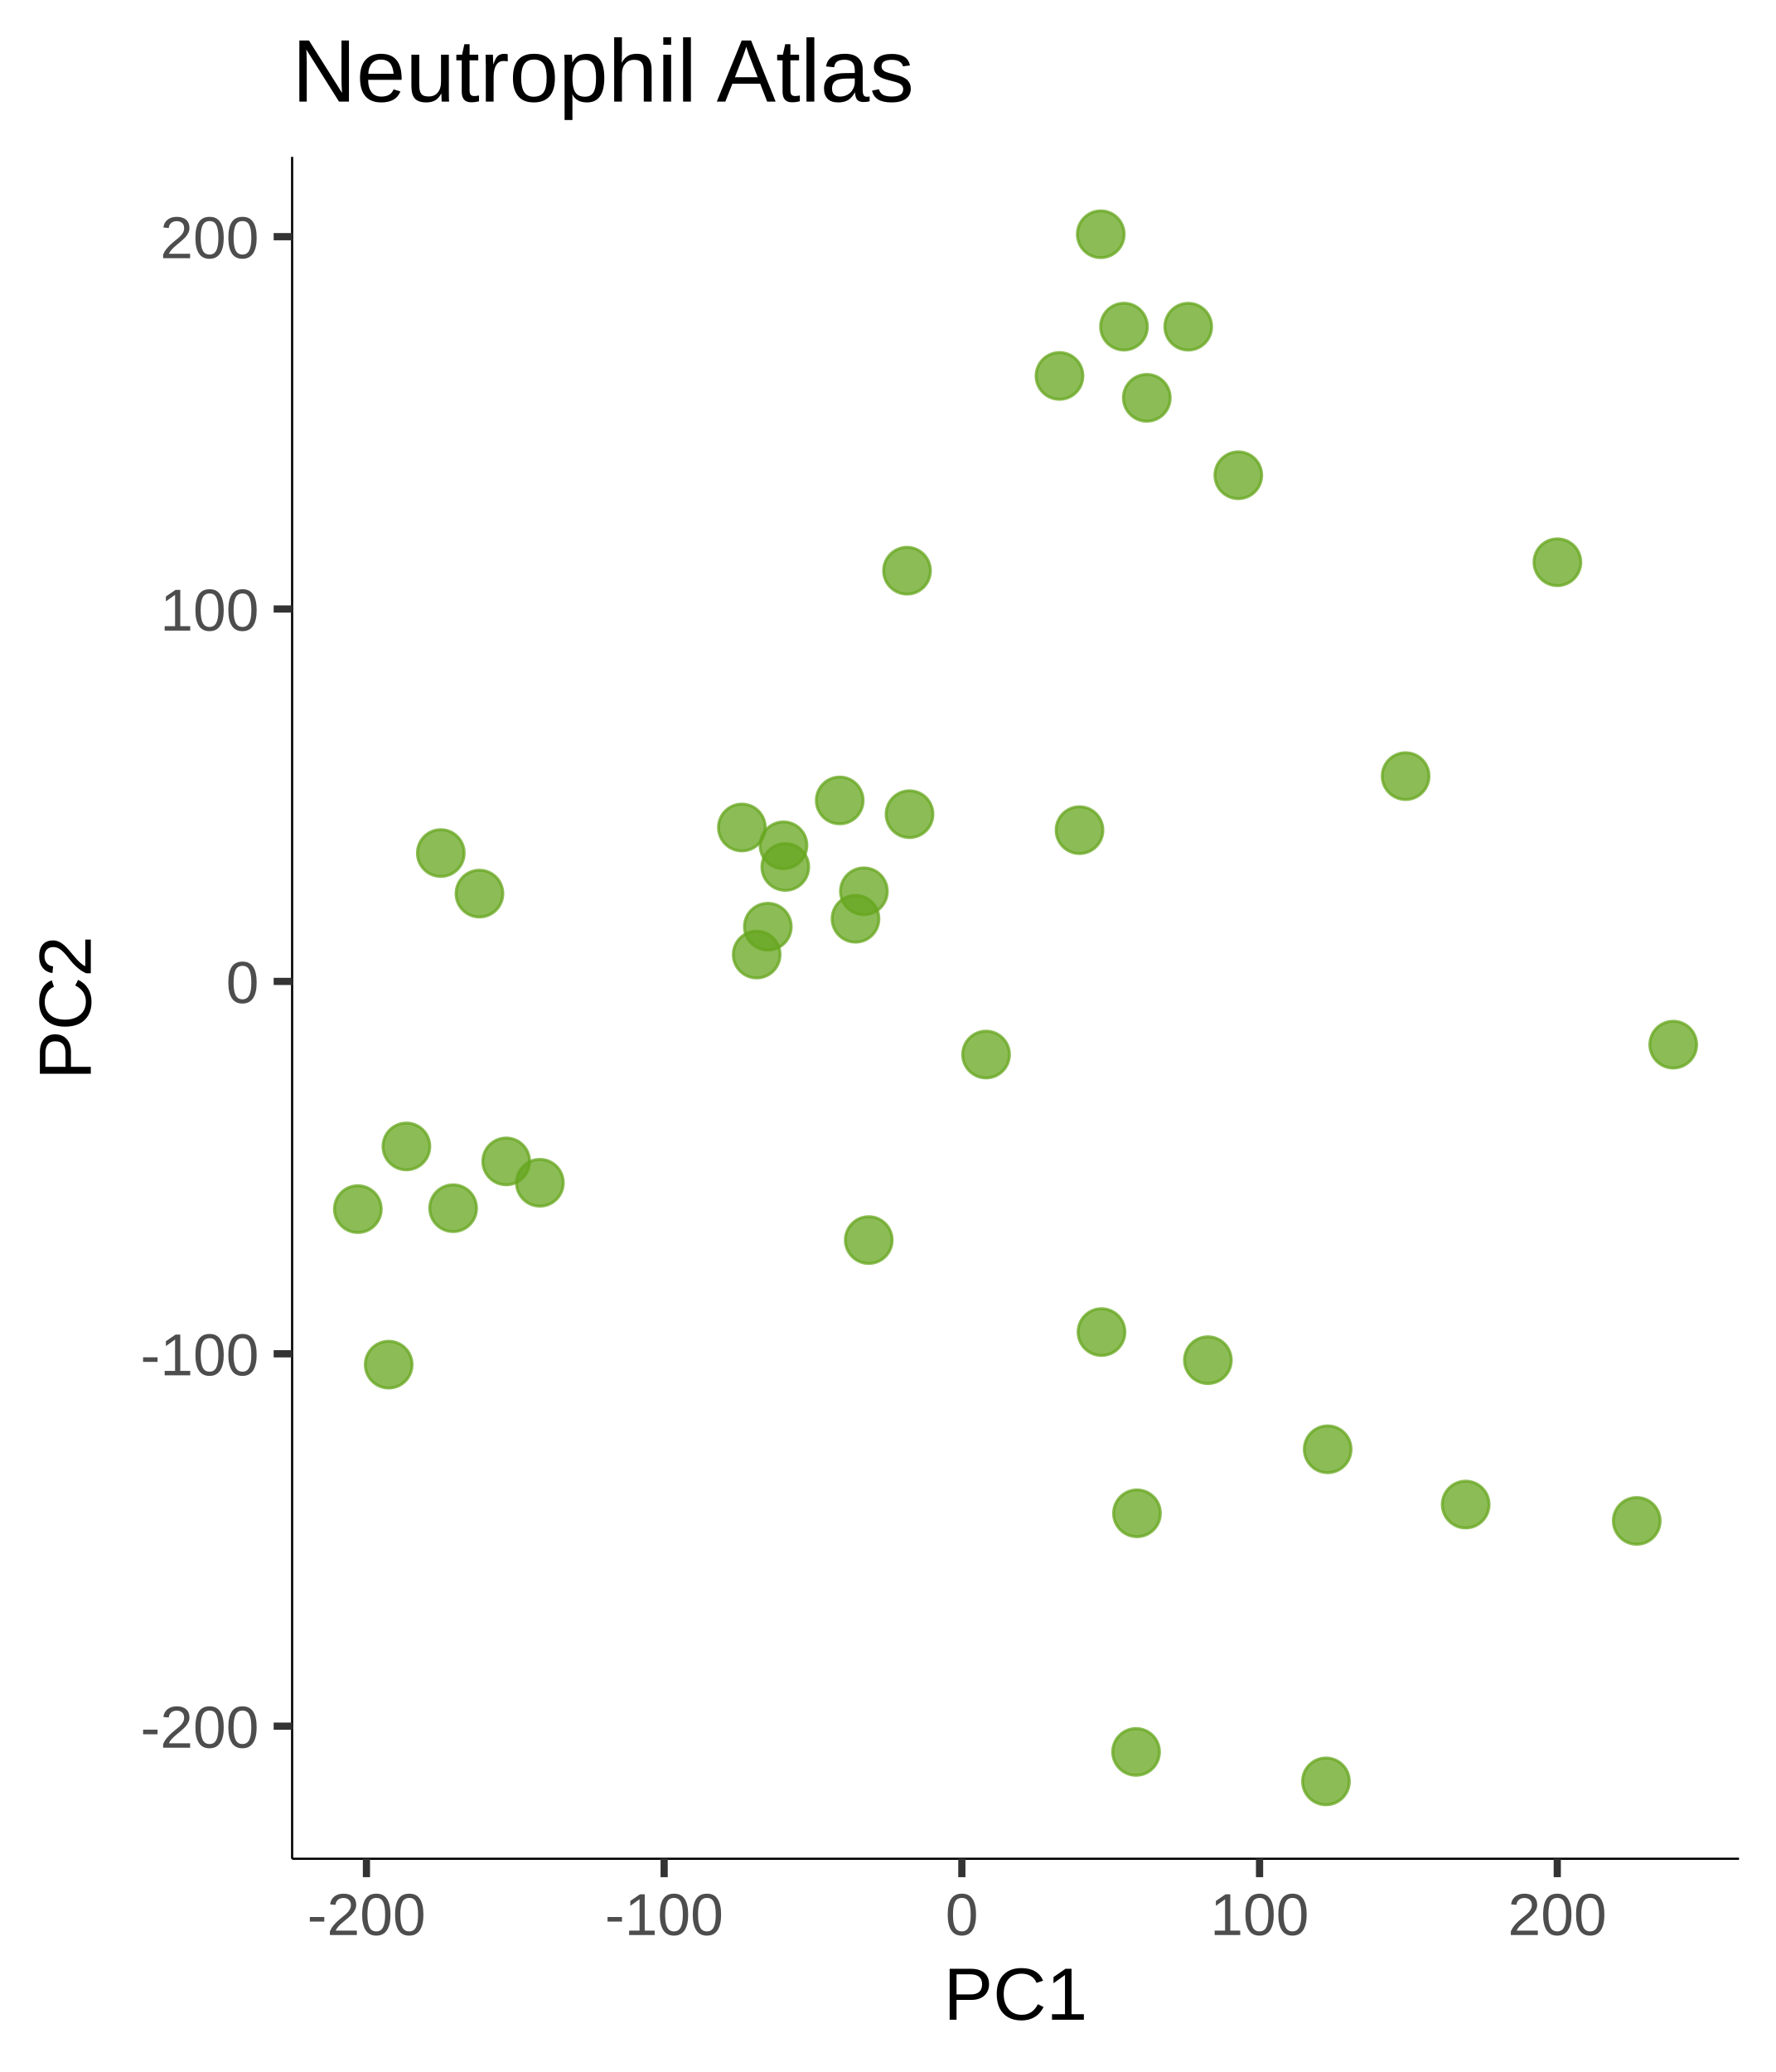
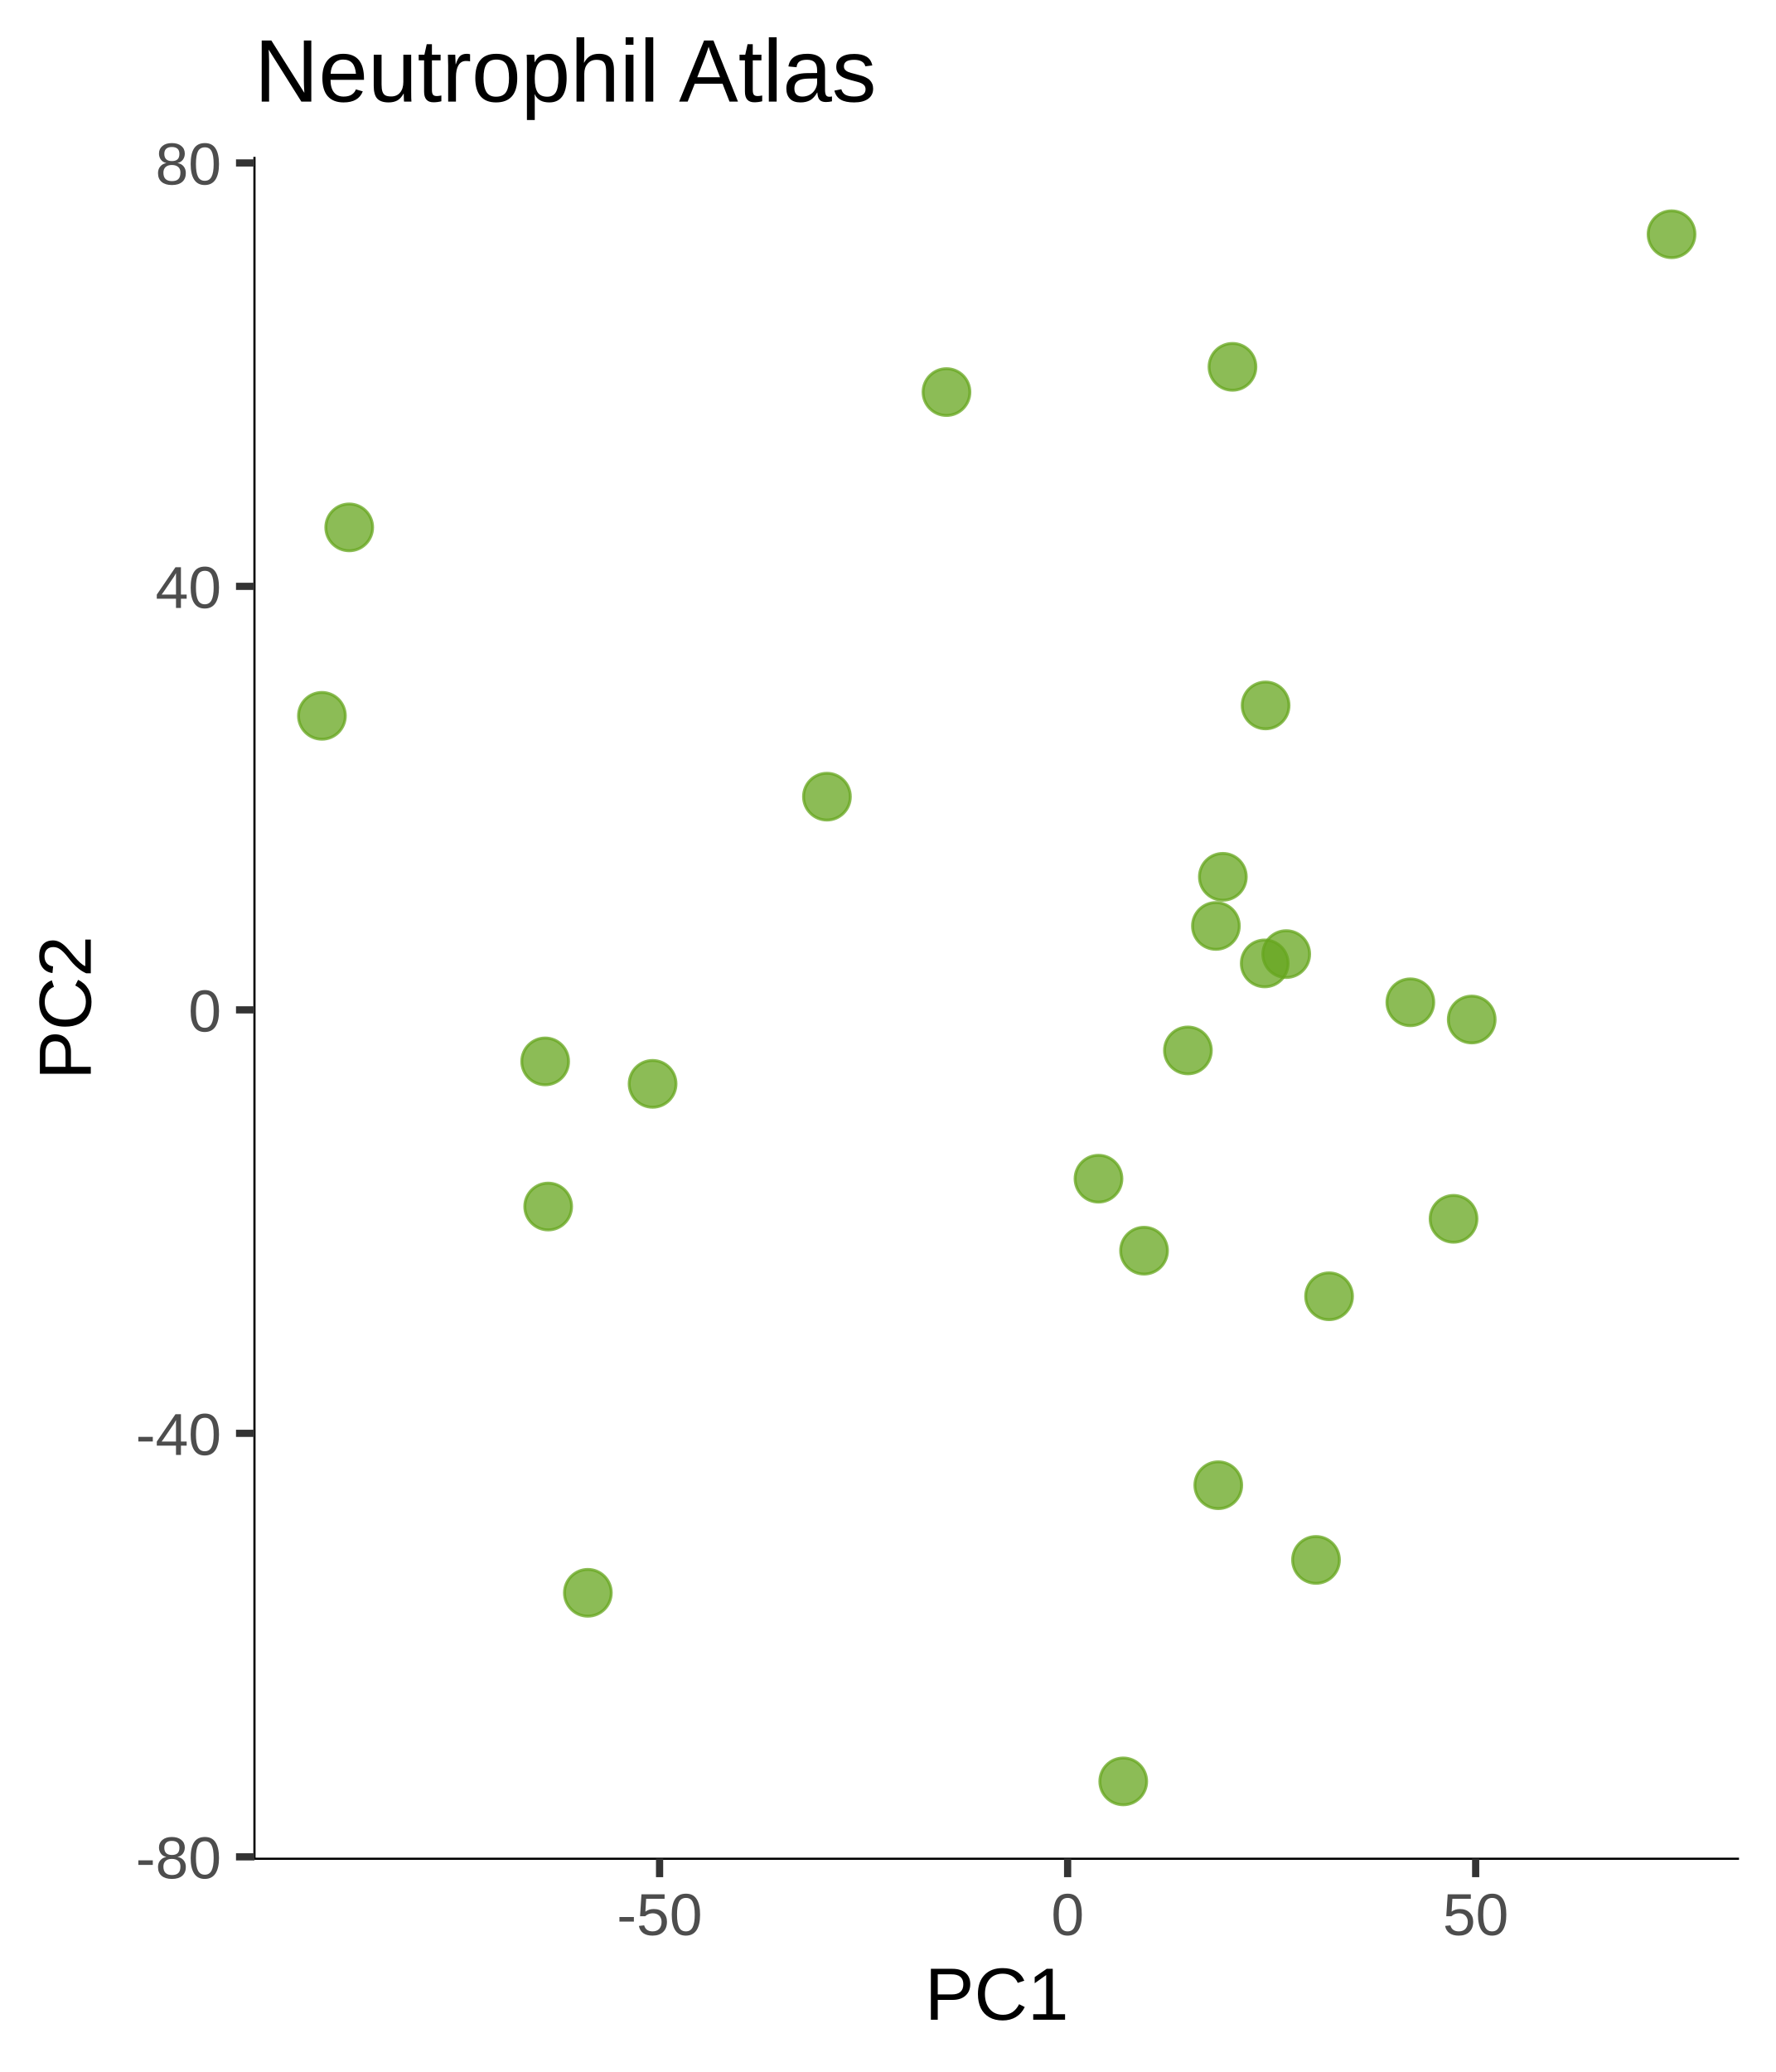
<svg xmlns="http://www.w3.org/2000/svg" class="svglite" width="432.00pt" height="504.00pt" viewBox="0 0 432.00 504.00">
  <defs>
    <style type="text/css">
    .svglite line, .svglite polyline, .svglite polygon, .svglite path, .svglite rect, .svglite circle {
      fill: none;
      stroke: #000000;
      stroke-linecap: round;
      stroke-linejoin: round;
      stroke-miterlimit: 10.00;
    }
  </style>
  </defs>
  <rect width="100%" height="100%" style="stroke: none; fill: #FFFFFF;" />
  <defs>
    <clipPath id="cpMC4wMHw0MzIuMDB8MC4wMHw1MDQuMDA=">
      <rect x="0.00" y="0.00" width="432.00" height="504.00" />
    </clipPath>
  </defs>
  <g clip-path="url(#cpMC4wMHw0MzIuMDB8MC4wMHw1MDQuMDA=)">
-     <rect x="0.00" y="-0" width="432.00" height="504.00" style="stroke-width: 1.75; stroke: #FFFFFF; fill: #FFFFFF;" />
+     <rect x="0" y="-0" width="432.00" height="504.00" style="stroke-width: 1.75; stroke: #FFFFFF; fill: #FFFFFF;" />
  </g>
  <defs>
-     <clipPath id="cpNzEuMDZ8NDIzLjAzfDM4LjE2fDQ1Mi4xMw==">
-       <rect x="71.06" y="38.16" width="351.98" height="413.96" />
+     <clipPath id="cpNjEuOTB8NDIzLjAzfDM4LjE2fDQ1Mi4xMw==">
+       <rect x="61.90" y="38.16" width="361.14" height="413.96" />
    </clipPath>
  </defs>
-   <g clip-path="url(#cpNzEuMDZ8NDIzLjAzfDM4LjE2fDQ1Mi4xMw==)">
-     <rect x="71.06" y="38.16" width="351.98" height="413.96" style="stroke-width: 1.75; stroke: none; fill: #FFFFFF;" />
-     <circle cx="221.25" cy="198.04" r="5.69" style="stroke-width: 0.71; stroke: #66A61E; stroke-opacity: 0.75; fill: #66A61E; fill-opacity: 0.75;" />
-     <circle cx="356.54" cy="365.97" r="5.69" style="stroke-width: 0.71; stroke: #66A61E; stroke-opacity: 0.75; fill: #66A61E; fill-opacity: 0.75;" />
-     <circle cx="341.93" cy="188.79" r="5.69" style="stroke-width: 0.71; stroke: #66A61E; stroke-opacity: 0.75; fill: #66A61E; fill-opacity: 0.75;" />
-     <circle cx="301.23" cy="115.60" r="5.69" style="stroke-width: 0.71; stroke: #66A61E; stroke-opacity: 0.75; fill: #66A61E; fill-opacity: 0.75;" />
-     <circle cx="262.60" cy="201.93" r="5.69" style="stroke-width: 0.71; stroke: #66A61E; stroke-opacity: 0.75; fill: #66A61E; fill-opacity: 0.75;" />
-     <circle cx="239.87" cy="256.51" r="5.69" style="stroke-width: 0.71; stroke: #66A61E; stroke-opacity: 0.75; fill: #66A61E; fill-opacity: 0.75;" />
-     <circle cx="407.03" cy="254.10" r="5.69" style="stroke-width: 0.71; stroke: #66A61E; stroke-opacity: 0.75; fill: #66A61E; fill-opacity: 0.75;" />
-     <circle cx="398.15" cy="369.95" r="5.69" style="stroke-width: 0.71; stroke: #66A61E; stroke-opacity: 0.75; fill: #66A61E; fill-opacity: 0.75;" />
-     <circle cx="289.05" cy="79.46" r="5.69" style="stroke-width: 0.71; stroke: #66A61E; stroke-opacity: 0.75; fill: #66A61E; fill-opacity: 0.75;" />
-     <circle cx="378.85" cy="136.76" r="5.69" style="stroke-width: 0.71; stroke: #66A61E; stroke-opacity: 0.75; fill: #66A61E; fill-opacity: 0.75;" />
-     <circle cx="220.64" cy="138.82" r="5.69" style="stroke-width: 0.71; stroke: #66A61E; stroke-opacity: 0.75; fill: #66A61E; fill-opacity: 0.75;" />
-     <circle cx="278.97" cy="96.77" r="5.69" style="stroke-width: 0.71; stroke: #66A61E; stroke-opacity: 0.75; fill: #66A61E; fill-opacity: 0.75;" />
-     <circle cx="273.42" cy="79.45" r="5.69" style="stroke-width: 0.71; stroke: #66A61E; stroke-opacity: 0.75; fill: #66A61E; fill-opacity: 0.75;" />
-     <circle cx="257.73" cy="91.44" r="5.69" style="stroke-width: 0.71; stroke: #66A61E; stroke-opacity: 0.75; fill: #66A61E; fill-opacity: 0.75;" />
-     <circle cx="267.77" cy="56.98" r="5.69" style="stroke-width: 0.71; stroke: #66A61E; stroke-opacity: 0.75; fill: #66A61E; fill-opacity: 0.75;" />
-     <circle cx="211.33" cy="301.64" r="5.69" style="stroke-width: 0.71; stroke: #66A61E; stroke-opacity: 0.75; fill: #66A61E; fill-opacity: 0.75;" />
-     <circle cx="322.97" cy="352.53" r="5.69" style="stroke-width: 0.71; stroke: #66A61E; stroke-opacity: 0.75; fill: #66A61E; fill-opacity: 0.75;" />
-     <circle cx="276.36" cy="426.14" r="5.69" style="stroke-width: 0.71; stroke: #66A61E; stroke-opacity: 0.75; fill: #66A61E; fill-opacity: 0.75;" />
-     <circle cx="267.95" cy="324.02" r="5.69" style="stroke-width: 0.71; stroke: #66A61E; stroke-opacity: 0.75; fill: #66A61E; fill-opacity: 0.75;" />
-     <circle cx="293.83" cy="330.85" r="5.69" style="stroke-width: 0.71; stroke: #66A61E; stroke-opacity: 0.75; fill: #66A61E; fill-opacity: 0.75;" />
-     <circle cx="276.58" cy="368.10" r="5.69" style="stroke-width: 0.71; stroke: #66A61E; stroke-opacity: 0.75; fill: #66A61E; fill-opacity: 0.75;" />
-     <circle cx="322.55" cy="433.31" r="5.69" style="stroke-width: 0.71; stroke: #66A61E; stroke-opacity: 0.75; fill: #66A61E; fill-opacity: 0.75;" />
-     <circle cx="208.11" cy="223.48" r="5.69" style="stroke-width: 0.71; stroke: #66A61E; stroke-opacity: 0.75; fill: #66A61E; fill-opacity: 0.75;" />
-     <circle cx="210.15" cy="216.80" r="5.69" style="stroke-width: 0.71; stroke: #66A61E; stroke-opacity: 0.75; fill: #66A61E; fill-opacity: 0.75;" />
-     <circle cx="110.23" cy="293.89" r="5.69" style="stroke-width: 0.71; stroke: #66A61E; stroke-opacity: 0.75; fill: #66A61E; fill-opacity: 0.75;" />
-     <circle cx="94.55" cy="331.94" r="5.69" style="stroke-width: 0.71; stroke: #66A61E; stroke-opacity: 0.75; fill: #66A61E; fill-opacity: 0.75;" />
-     <circle cx="107.23" cy="207.50" r="5.69" style="stroke-width: 0.71; stroke: #66A61E; stroke-opacity: 0.75; fill: #66A61E; fill-opacity: 0.75;" />
-     <circle cx="98.86" cy="278.86" r="5.69" style="stroke-width: 0.71; stroke: #66A61E; stroke-opacity: 0.75; fill: #66A61E; fill-opacity: 0.75;" />
-     <circle cx="131.33" cy="287.70" r="5.69" style="stroke-width: 0.71; stroke: #66A61E; stroke-opacity: 0.75; fill: #66A61E; fill-opacity: 0.75;" />
-     <circle cx="116.63" cy="217.36" r="5.69" style="stroke-width: 0.71; stroke: #66A61E; stroke-opacity: 0.75; fill: #66A61E; fill-opacity: 0.75;" />
-     <circle cx="87.05" cy="294.11" r="5.69" style="stroke-width: 0.71; stroke: #66A61E; stroke-opacity: 0.75; fill: #66A61E; fill-opacity: 0.75;" />
-     <circle cx="123.14" cy="282.50" r="5.69" style="stroke-width: 0.71; stroke: #66A61E; stroke-opacity: 0.75; fill: #66A61E; fill-opacity: 0.75;" />
-     <circle cx="184.07" cy="232.19" r="5.69" style="stroke-width: 0.71; stroke: #66A61E; stroke-opacity: 0.75; fill: #66A61E; fill-opacity: 0.75;" />
-     <circle cx="186.78" cy="225.41" r="5.69" style="stroke-width: 0.71; stroke: #66A61E; stroke-opacity: 0.75; fill: #66A61E; fill-opacity: 0.75;" />
-     <circle cx="190.59" cy="205.62" r="5.69" style="stroke-width: 0.71; stroke: #66A61E; stroke-opacity: 0.75; fill: #66A61E; fill-opacity: 0.75;" />
-     <circle cx="204.27" cy="194.70" r="5.69" style="stroke-width: 0.71; stroke: #66A61E; stroke-opacity: 0.75; fill: #66A61E; fill-opacity: 0.75;" />
-     <circle cx="191.03" cy="210.88" r="5.69" style="stroke-width: 0.71; stroke: #66A61E; stroke-opacity: 0.75; fill: #66A61E; fill-opacity: 0.75;" />
-     <circle cx="180.47" cy="201.28" r="5.69" style="stroke-width: 0.71; stroke: #66A61E; stroke-opacity: 0.75; fill: #66A61E; fill-opacity: 0.75;" />
+   <g clip-path="url(#cpNjEuOTB8NDIzLjAzfDM4LjE2fDQ1Mi4xMw==)">
+     <rect x="61.90" y="38.16" width="361.14" height="413.96" style="stroke-width: 1.75; stroke: none; fill: #FFFFFF;" />
+     <circle cx="230.24" cy="95.37" r="5.69" style="stroke-width: 0.71; stroke: #66A61E; stroke-opacity: 0.75; fill: #66A61E; fill-opacity: 0.75;" />
+     <circle cx="78.31" cy="174.12" r="5.69" style="stroke-width: 0.71; stroke: #66A61E; stroke-opacity: 0.75; fill: #66A61E; fill-opacity: 0.75;" />
+     <circle cx="132.62" cy="258.18" r="5.69" style="stroke-width: 0.71; stroke: #66A61E; stroke-opacity: 0.75; fill: #66A61E; fill-opacity: 0.75;" />
+     <circle cx="158.75" cy="263.64" r="5.69" style="stroke-width: 0.71; stroke: #66A61E; stroke-opacity: 0.75; fill: #66A61E; fill-opacity: 0.75;" />
+     <circle cx="201.16" cy="193.78" r="5.69" style="stroke-width: 0.71; stroke: #66A61E; stroke-opacity: 0.75; fill: #66A61E; fill-opacity: 0.75;" />
+     <circle cx="133.35" cy="293.48" r="5.69" style="stroke-width: 0.71; stroke: #66A61E; stroke-opacity: 0.75; fill: #66A61E; fill-opacity: 0.75;" />
+     <circle cx="84.95" cy="128.28" r="5.69" style="stroke-width: 0.71; stroke: #66A61E; stroke-opacity: 0.75; fill: #66A61E; fill-opacity: 0.75;" />
+     <circle cx="143.00" cy="387.44" r="5.69" style="stroke-width: 0.71; stroke: #66A61E; stroke-opacity: 0.75; fill: #66A61E; fill-opacity: 0.75;" />
+     <circle cx="299.81" cy="89.23" r="5.69" style="stroke-width: 0.71; stroke: #66A61E; stroke-opacity: 0.75; fill: #66A61E; fill-opacity: 0.75;" />
+     <circle cx="297.47" cy="213.28" r="5.69" style="stroke-width: 0.71; stroke: #66A61E; stroke-opacity: 0.75; fill: #66A61E; fill-opacity: 0.75;" />
+     <circle cx="307.87" cy="171.59" r="5.69" style="stroke-width: 0.71; stroke: #66A61E; stroke-opacity: 0.75; fill: #66A61E; fill-opacity: 0.75;" />
+     <circle cx="358.01" cy="247.99" r="5.69" style="stroke-width: 0.71; stroke: #66A61E; stroke-opacity: 0.75; fill: #66A61E; fill-opacity: 0.75;" />
+     <circle cx="353.59" cy="296.47" r="5.69" style="stroke-width: 0.71; stroke: #66A61E; stroke-opacity: 0.75; fill: #66A61E; fill-opacity: 0.75;" />
+     <circle cx="273.24" cy="433.31" r="5.69" style="stroke-width: 0.71; stroke: #66A61E; stroke-opacity: 0.75; fill: #66A61E; fill-opacity: 0.75;" />
+     <circle cx="323.31" cy="315.31" r="5.69" style="stroke-width: 0.71; stroke: #66A61E; stroke-opacity: 0.75; fill: #66A61E; fill-opacity: 0.75;" />
+     <circle cx="343.08" cy="243.80" r="5.69" style="stroke-width: 0.71; stroke: #66A61E; stroke-opacity: 0.75; fill: #66A61E; fill-opacity: 0.75;" />
+     <circle cx="296.36" cy="361.27" r="5.69" style="stroke-width: 0.71; stroke: #66A61E; stroke-opacity: 0.75; fill: #66A61E; fill-opacity: 0.75;" />
+     <circle cx="320.13" cy="379.44" r="5.69" style="stroke-width: 0.71; stroke: #66A61E; stroke-opacity: 0.75; fill: #66A61E; fill-opacity: 0.75;" />
+     <circle cx="406.62" cy="56.98" r="5.69" style="stroke-width: 0.71; stroke: #66A61E; stroke-opacity: 0.75; fill: #66A61E; fill-opacity: 0.75;" />
+     <circle cx="312.89" cy="232.08" r="5.69" style="stroke-width: 0.71; stroke: #66A61E; stroke-opacity: 0.75; fill: #66A61E; fill-opacity: 0.75;" />
+     <circle cx="288.97" cy="255.51" r="5.69" style="stroke-width: 0.71; stroke: #66A61E; stroke-opacity: 0.75; fill: #66A61E; fill-opacity: 0.75;" />
+     <circle cx="307.65" cy="234.34" r="5.69" style="stroke-width: 0.71; stroke: #66A61E; stroke-opacity: 0.75; fill: #66A61E; fill-opacity: 0.75;" />
+     <circle cx="295.78" cy="225.23" r="5.69" style="stroke-width: 0.71; stroke: #66A61E; stroke-opacity: 0.75; fill: #66A61E; fill-opacity: 0.75;" />
+     <circle cx="267.22" cy="286.71" r="5.69" style="stroke-width: 0.71; stroke: #66A61E; stroke-opacity: 0.75; fill: #66A61E; fill-opacity: 0.75;" />
+     <circle cx="278.30" cy="304.22" r="5.69" style="stroke-width: 0.71; stroke: #66A61E; stroke-opacity: 0.75; fill: #66A61E; fill-opacity: 0.75;" />
  </g>
  <g clip-path="url(#cpMC4wMHw0MzIuMDB8MC4wMHw1MDQuMDA=)">
-     <polyline points="71.06,452.13 71.06,38.16 " style="stroke-width: 0.53; stroke-linecap: butt;" />
-     <text x="62.99" y="425.12" text-anchor="end" style="font-size: 14.40px; fill: #4D4D4D; font-family: Arimo;" textLength="32.67px" lengthAdjust="spacingAndGlyphs">-200</text>
-     <text x="62.99" y="334.54" text-anchor="end" style="font-size: 14.40px; fill: #4D4D4D; font-family: Arimo;" textLength="32.67px" lengthAdjust="spacingAndGlyphs">-100</text>
-     <text x="62.99" y="243.97" text-anchor="end" style="font-size: 14.40px; fill: #4D4D4D; font-family: Arimo;" textLength="9.16px" lengthAdjust="spacingAndGlyphs">0</text>
-     <text x="62.99" y="153.39" text-anchor="end" style="font-size: 14.40px; fill: #4D4D4D; font-family: Arimo;" textLength="27.48px" lengthAdjust="spacingAndGlyphs">100</text>
-     <text x="62.99" y="62.81" text-anchor="end" style="font-size: 14.40px; fill: #4D4D4D; font-family: Arimo;" textLength="27.48px" lengthAdjust="spacingAndGlyphs">200</text>
-     <polyline points="66.57,419.88 71.06,419.88 " style="stroke-width: 1.75; stroke: #333333; stroke-linecap: butt;" />
-     <polyline points="66.57,329.30 71.06,329.30 " style="stroke-width: 1.75; stroke: #333333; stroke-linecap: butt;" />
-     <polyline points="66.57,238.72 71.06,238.72 " style="stroke-width: 1.75; stroke: #333333; stroke-linecap: butt;" />
-     <polyline points="66.57,148.14 71.06,148.14 " style="stroke-width: 1.75; stroke: #333333; stroke-linecap: butt;" />
-     <polyline points="66.57,57.57 71.06,57.57 " style="stroke-width: 1.75; stroke: #333333; stroke-linecap: butt;" />
-     <polyline points="71.06,452.13 423.03,452.13 " style="stroke-width: 0.53; stroke-linecap: butt;" />
-     <polyline points="89.14,456.61 89.14,452.13 " style="stroke-width: 1.75; stroke: #333333; stroke-linecap: butt;" />
-     <polyline points="161.56,456.61 161.56,452.13 " style="stroke-width: 1.75; stroke: #333333; stroke-linecap: butt;" />
-     <polyline points="233.98,456.61 233.98,452.13 " style="stroke-width: 1.75; stroke: #333333; stroke-linecap: butt;" />
-     <polyline points="306.40,456.61 306.40,452.13 " style="stroke-width: 1.75; stroke: #333333; stroke-linecap: butt;" />
-     <polyline points="378.82,456.61 378.82,452.13 " style="stroke-width: 1.75; stroke: #333333; stroke-linecap: butt;" />
-     <text x="89.14" y="470.69" text-anchor="middle" style="font-size: 14.40px; fill: #4D4D4D; font-family: Arimo;" textLength="32.67px" lengthAdjust="spacingAndGlyphs">-200</text>
-     <text x="161.56" y="470.69" text-anchor="middle" style="font-size: 14.40px; fill: #4D4D4D; font-family: Arimo;" textLength="32.67px" lengthAdjust="spacingAndGlyphs">-100</text>
-     <text x="233.98" y="470.69" text-anchor="middle" style="font-size: 14.40px; fill: #4D4D4D; font-family: Arimo;" textLength="9.16px" lengthAdjust="spacingAndGlyphs">0</text>
-     <text x="306.40" y="470.69" text-anchor="middle" style="font-size: 14.40px; fill: #4D4D4D; font-family: Arimo;" textLength="27.48px" lengthAdjust="spacingAndGlyphs">100</text>
-     <text x="378.82" y="470.69" text-anchor="middle" style="font-size: 14.40px; fill: #4D4D4D; font-family: Arimo;" textLength="27.48px" lengthAdjust="spacingAndGlyphs">200</text>
-     <text x="247.04" y="491.29" text-anchor="middle" style="font-size: 18.00px; font-family: Arimo;" textLength="34.88px" lengthAdjust="spacingAndGlyphs">PC1</text>
+     <polyline points="61.90,452.13 61.90,38.16 " style="stroke-width: 0.53; stroke-linecap: butt;" />
+     <text x="53.83" y="456.90" text-anchor="end" style="font-size: 14.40px; fill: #4D4D4D; font-family: Arimo;" textLength="23.51px" lengthAdjust="spacingAndGlyphs">-80</text>
+     <text x="53.83" y="353.90" text-anchor="end" style="font-size: 14.40px; fill: #4D4D4D; font-family: Arimo;" textLength="23.51px" lengthAdjust="spacingAndGlyphs">-40</text>
+     <text x="53.83" y="250.89" text-anchor="end" style="font-size: 14.40px; fill: #4D4D4D; font-family: Arimo;" textLength="9.16px" lengthAdjust="spacingAndGlyphs">0</text>
+     <text x="53.83" y="147.88" text-anchor="end" style="font-size: 14.40px; fill: #4D4D4D; font-family: Arimo;" textLength="18.32px" lengthAdjust="spacingAndGlyphs">40</text>
+     <text x="53.83" y="44.87" text-anchor="end" style="font-size: 14.40px; fill: #4D4D4D; font-family: Arimo;" textLength="18.32px" lengthAdjust="spacingAndGlyphs">80</text>
+     <polyline points="57.41,451.66 61.90,451.66 " style="stroke-width: 1.75; stroke: #333333; stroke-linecap: butt;" />
+     <polyline points="57.41,348.65 61.90,348.65 " style="stroke-width: 1.75; stroke: #333333; stroke-linecap: butt;" />
+     <polyline points="57.41,245.64 61.90,245.64 " style="stroke-width: 1.75; stroke: #333333; stroke-linecap: butt;" />
+     <polyline points="57.41,142.63 61.90,142.63 " style="stroke-width: 1.75; stroke: #333333; stroke-linecap: butt;" />
+     <polyline points="57.41,39.63 61.90,39.63 " style="stroke-width: 1.75; stroke: #333333; stroke-linecap: butt;" />
+     <polyline points="61.90,452.13 423.03,452.13 " style="stroke-width: 0.53; stroke-linecap: butt;" />
+     <polyline points="160.45,456.61 160.45,452.13 " style="stroke-width: 1.75; stroke: #333333; stroke-linecap: butt;" />
+     <polyline points="259.71,456.61 259.71,452.13 " style="stroke-width: 1.75; stroke: #333333; stroke-linecap: butt;" />
+     <polyline points="358.97,456.61 358.97,452.13 " style="stroke-width: 1.75; stroke: #333333; stroke-linecap: butt;" />
+     <text x="160.45" y="470.69" text-anchor="middle" style="font-size: 14.40px; fill: #4D4D4D; font-family: Arimo;" textLength="23.51px" lengthAdjust="spacingAndGlyphs">-50</text>
+     <text x="259.71" y="470.69" text-anchor="middle" style="font-size: 14.40px; fill: #4D4D4D; font-family: Arimo;" textLength="9.16px" lengthAdjust="spacingAndGlyphs">0</text>
+     <text x="358.97" y="470.69" text-anchor="middle" style="font-size: 14.40px; fill: #4D4D4D; font-family: Arimo;" textLength="18.32px" lengthAdjust="spacingAndGlyphs">50</text>
+     <text x="242.47" y="491.29" text-anchor="middle" style="font-size: 18.00px; font-family: Arimo;" textLength="34.88px" lengthAdjust="spacingAndGlyphs">PC1</text>
    <text transform="translate(22.09,245.15) rotate(-90)" text-anchor="middle" style="font-size: 18.00px; font-family: Arimo;" textLength="34.88px" lengthAdjust="spacingAndGlyphs">PC2</text>
-     <text x="71.06" y="24.71" style="font-size: 21.60px; font-family: Arimo;" textLength="172.79px" lengthAdjust="spacingAndGlyphs">Neutrophil Atlas</text>
+     <text x="61.90" y="24.71" style="font-size: 21.60px; font-family: Arimo;" textLength="172.79px" lengthAdjust="spacingAndGlyphs">Neutrophil Atlas</text>
  </g>
</svg>
